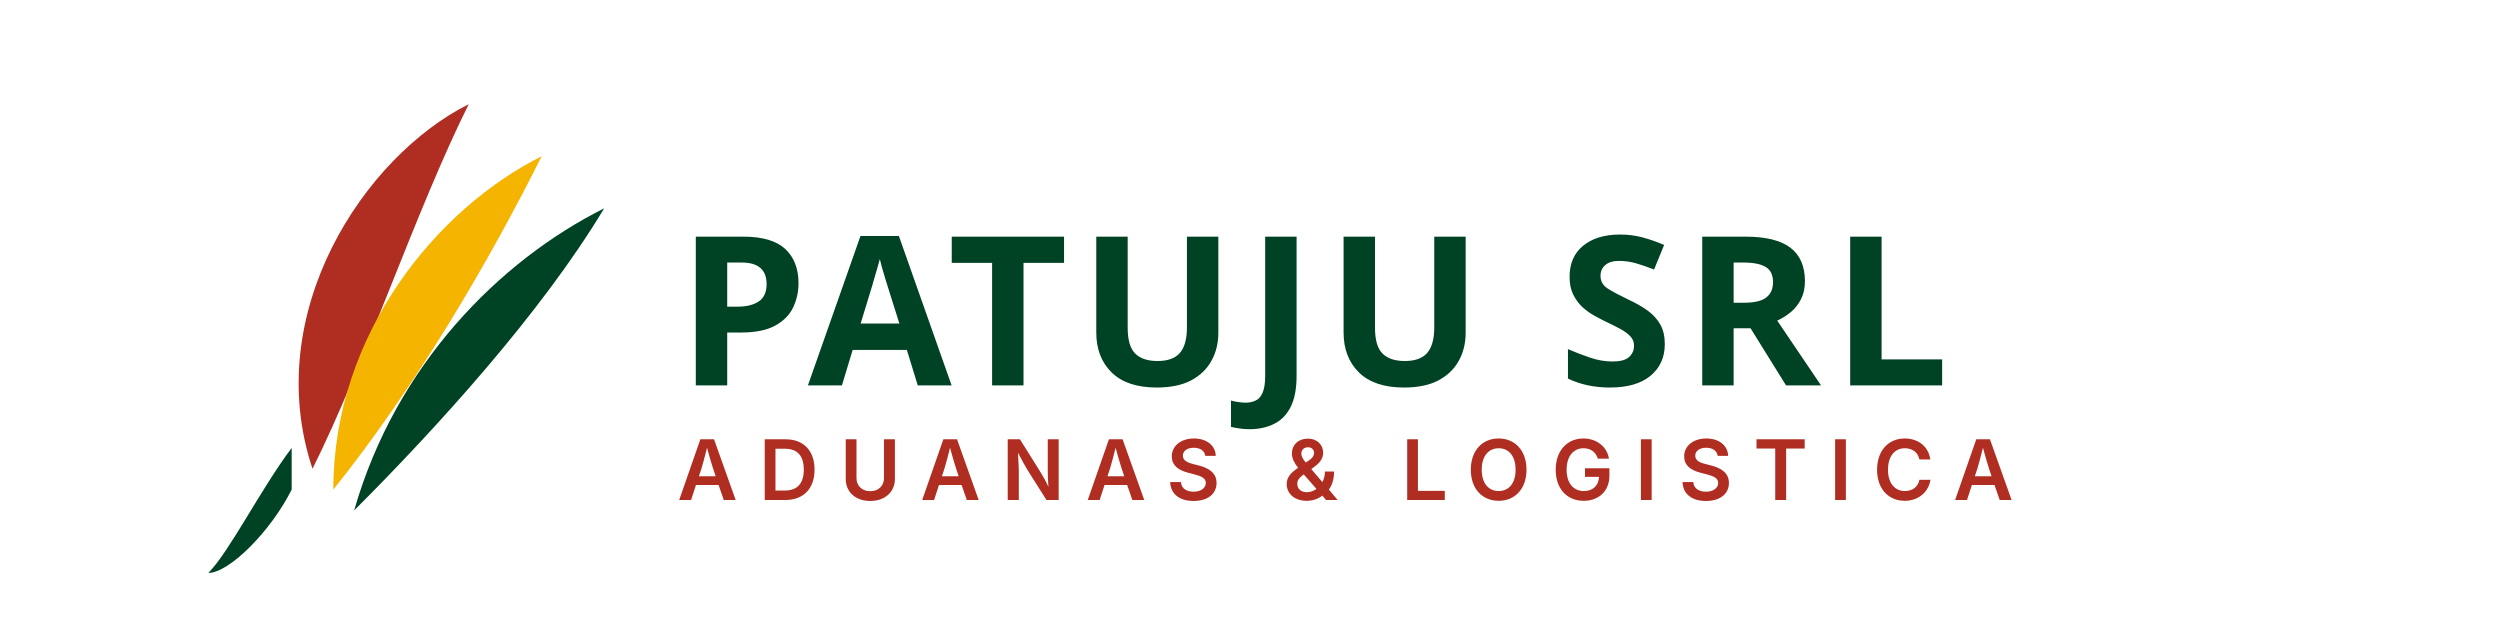
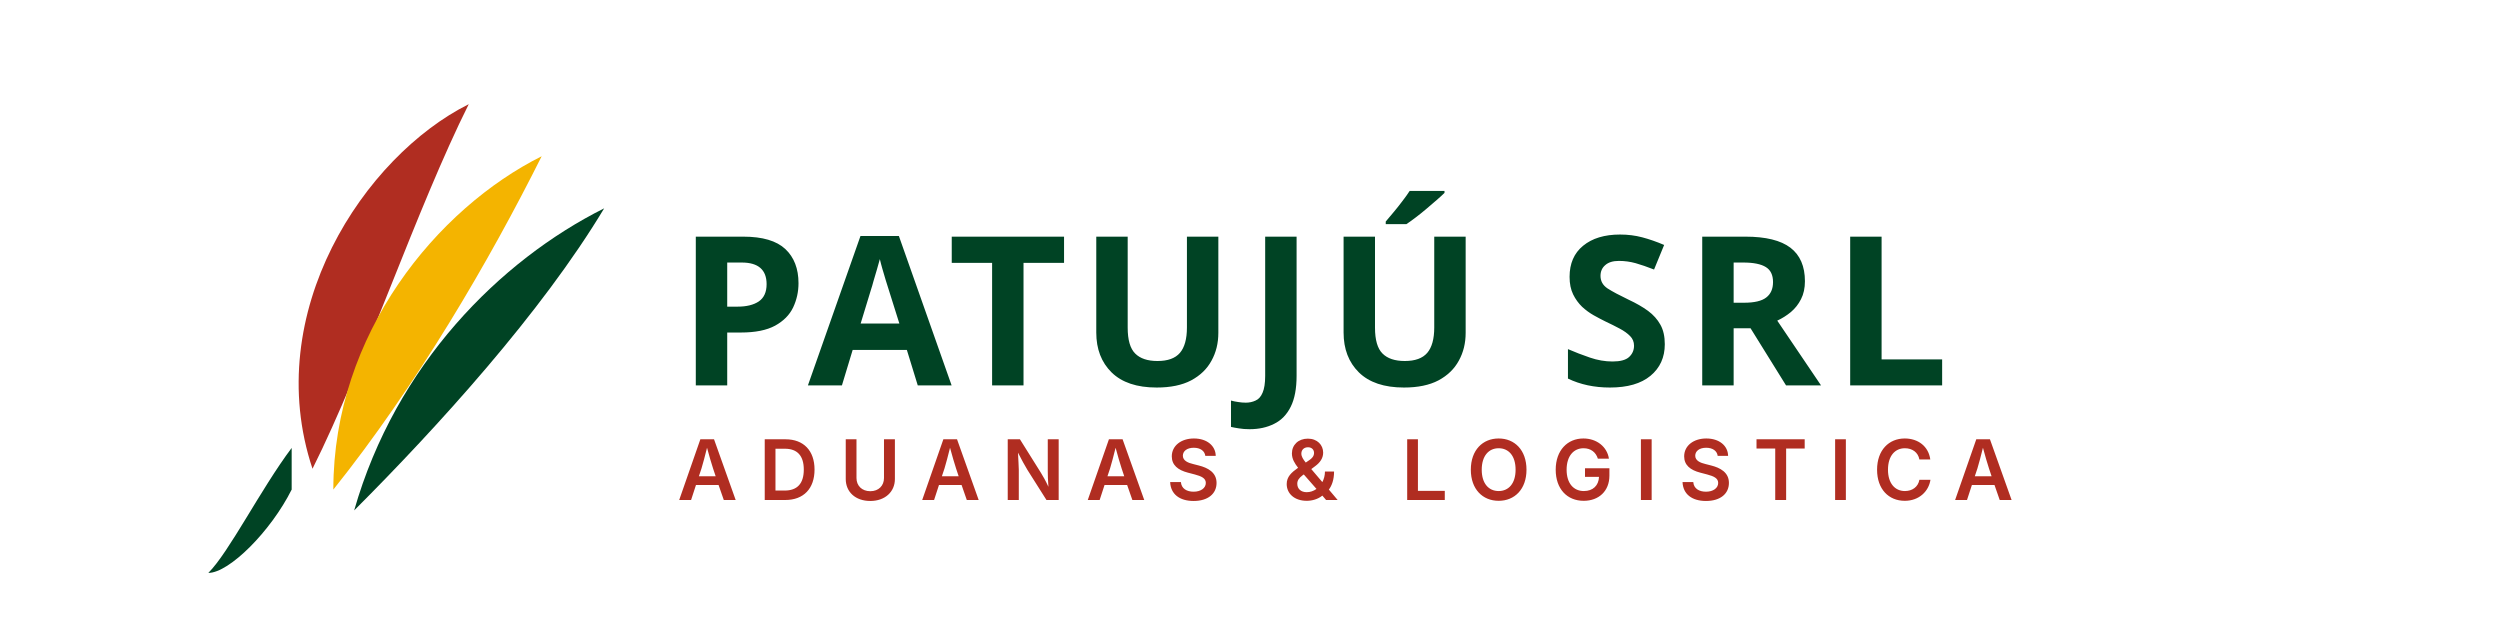
<svg xmlns="http://www.w3.org/2000/svg" viewBox="0 0 240 60" width="240" height="60">
  <g transform="translate(10, 5)">
    <path d="M 20,40 C 15,25 25,10 35,5 C 30,15 25,30 20,40 Z" fill="#b02d21" />
    <path d="M 22,42 C 22,27 32,15 42,10 C 37,20 30,32 22,42 Z" fill="#f4b400" />
    <path d="M 24,44 C 28,30 38,20 48,15 C 42,25 32,36 24,44 Z" fill="#004324" />
    <path d="M 18,38 C 15,42 12,48 10,50 C 12,50 16,46 18,42 Z" fill="#004324" />
  </g>
-   <text x="65" y="37" font-family="'Montserrat', sans-serif" font-weight="700" font-size="20" fill="#004324" letter-spacing="1">PATUJU SRL</text>
+   <text x="65" y="37" font-family="'Montserrat', sans-serif" font-weight="700" font-size="20" fill="#004324" letter-spacing="1">PATUJÚ SRL</text>
  <text x="65" y="48" font-family="'Inter', sans-serif" font-weight="600" font-size="8" fill="#b02d21" letter-spacing="2">ADUANAS &amp; LOGISTICA</text>
</svg>
